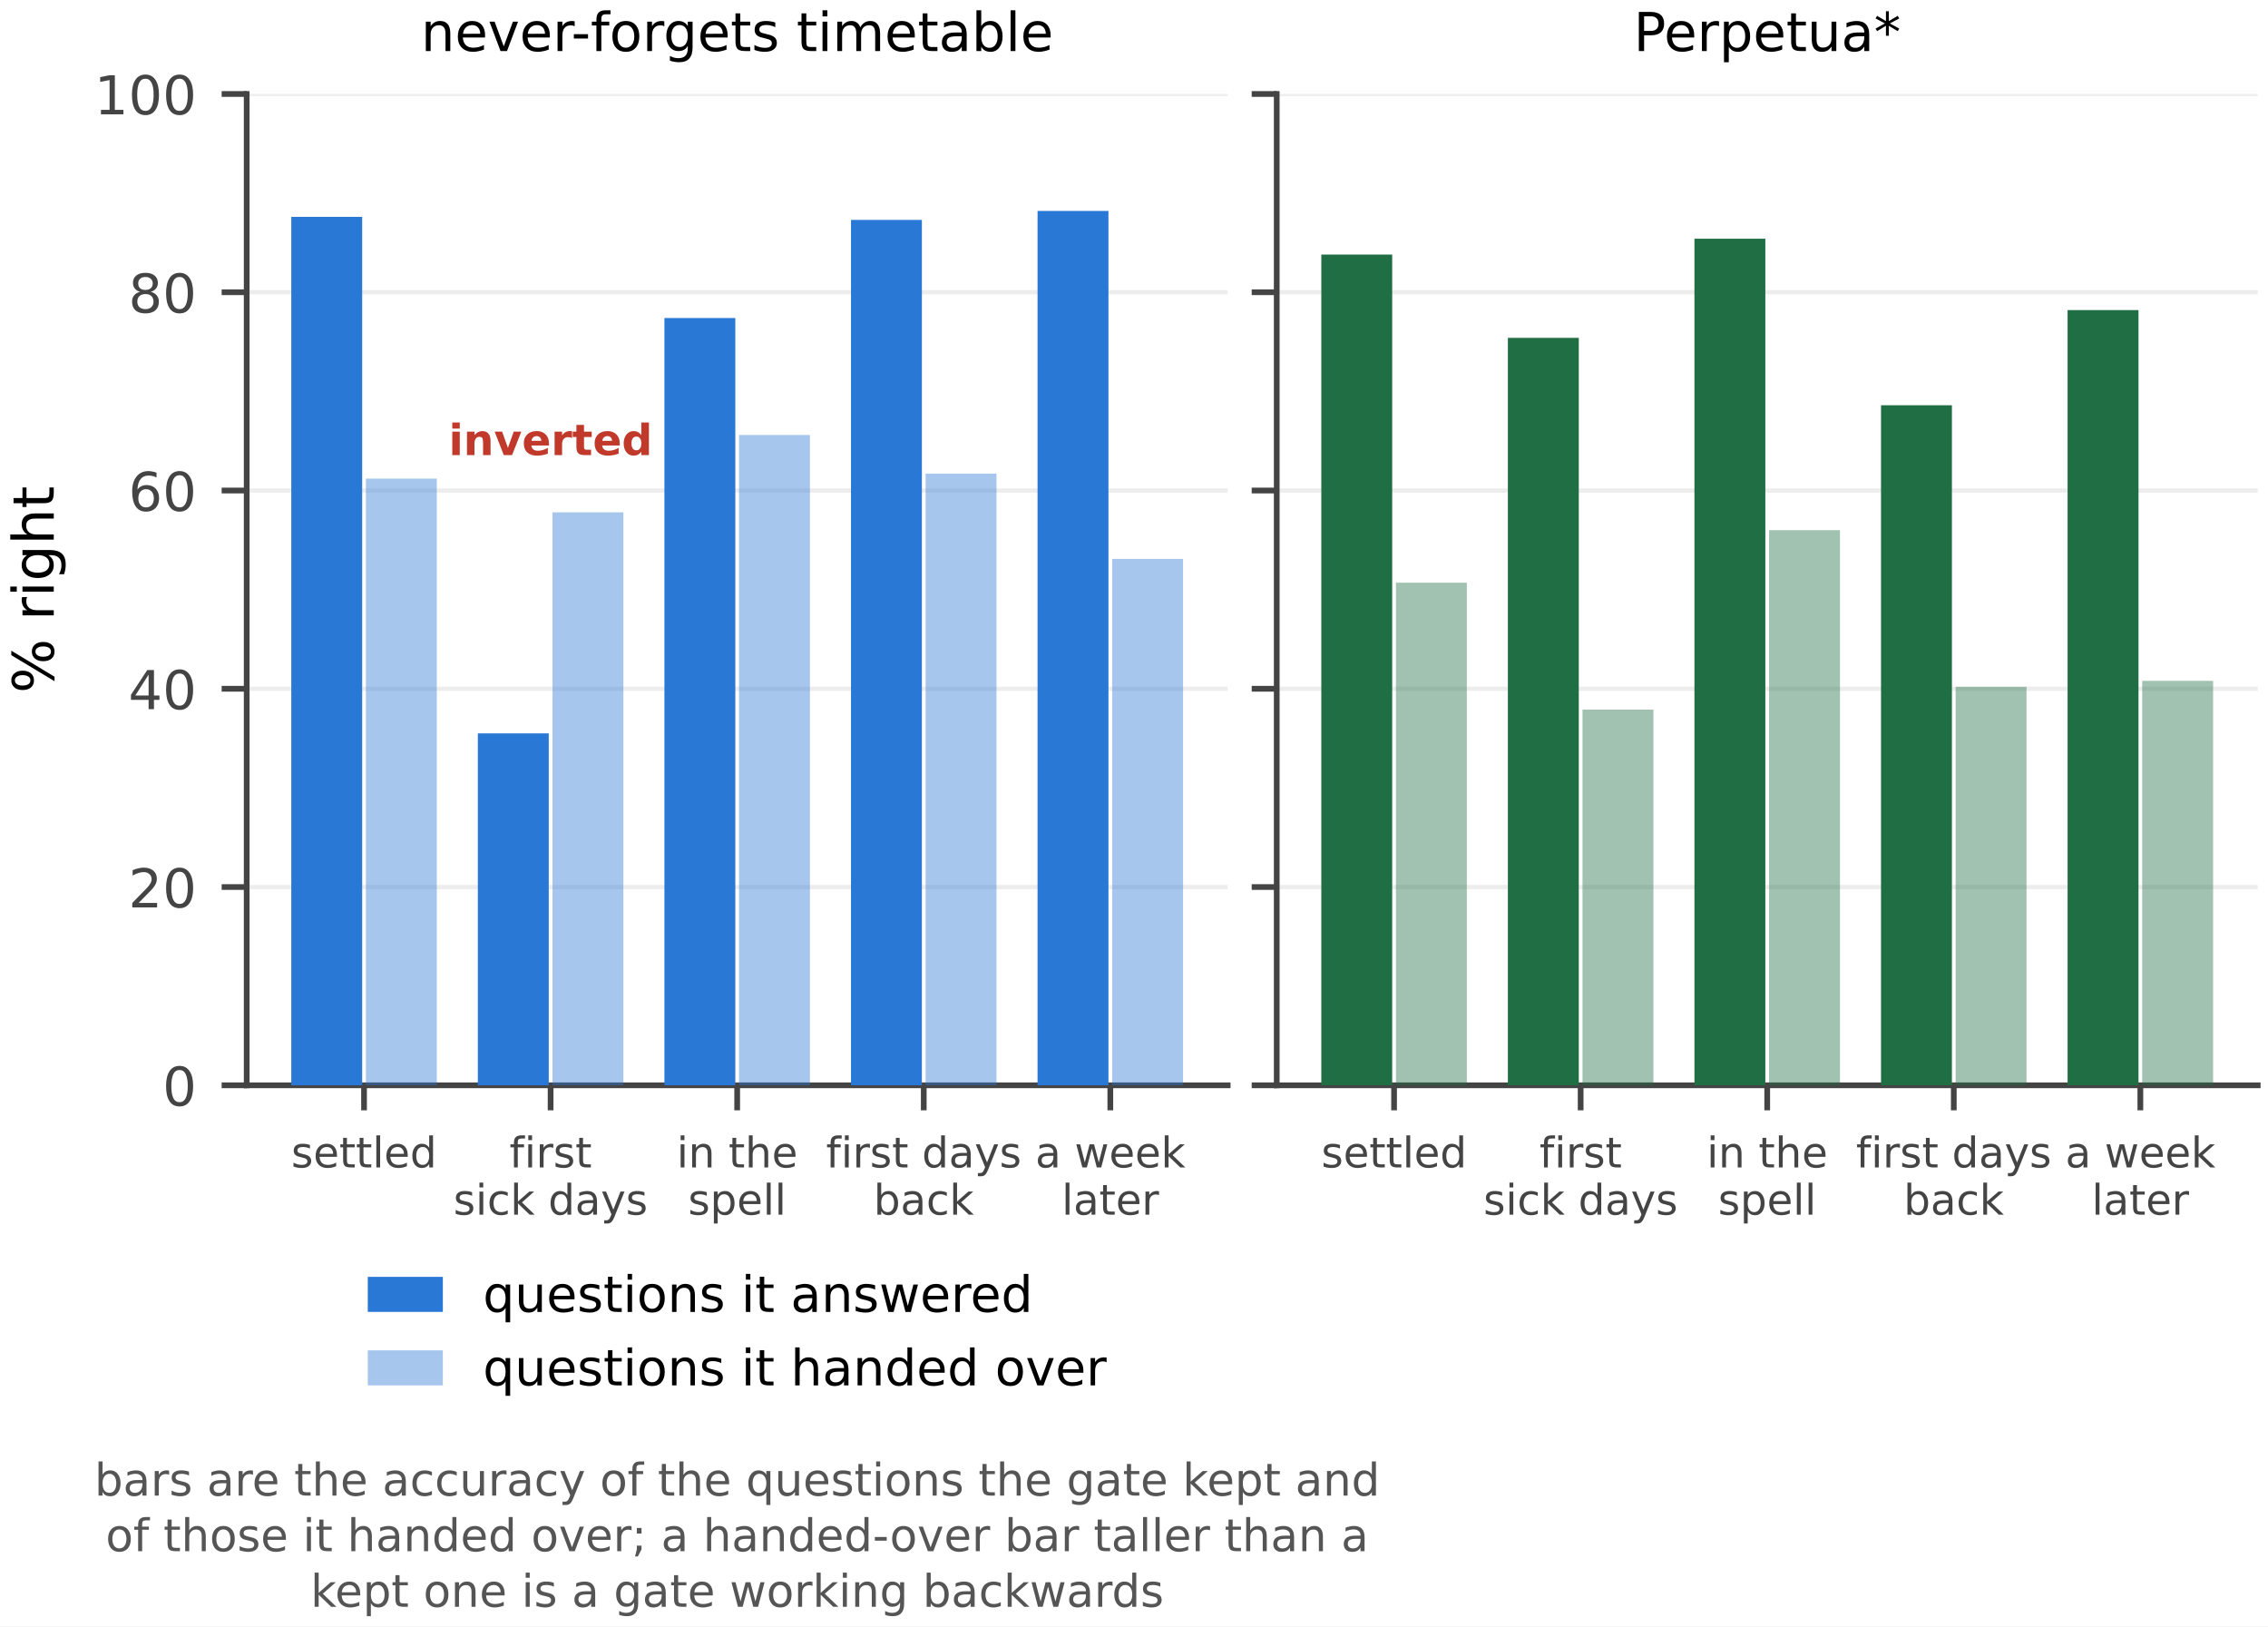
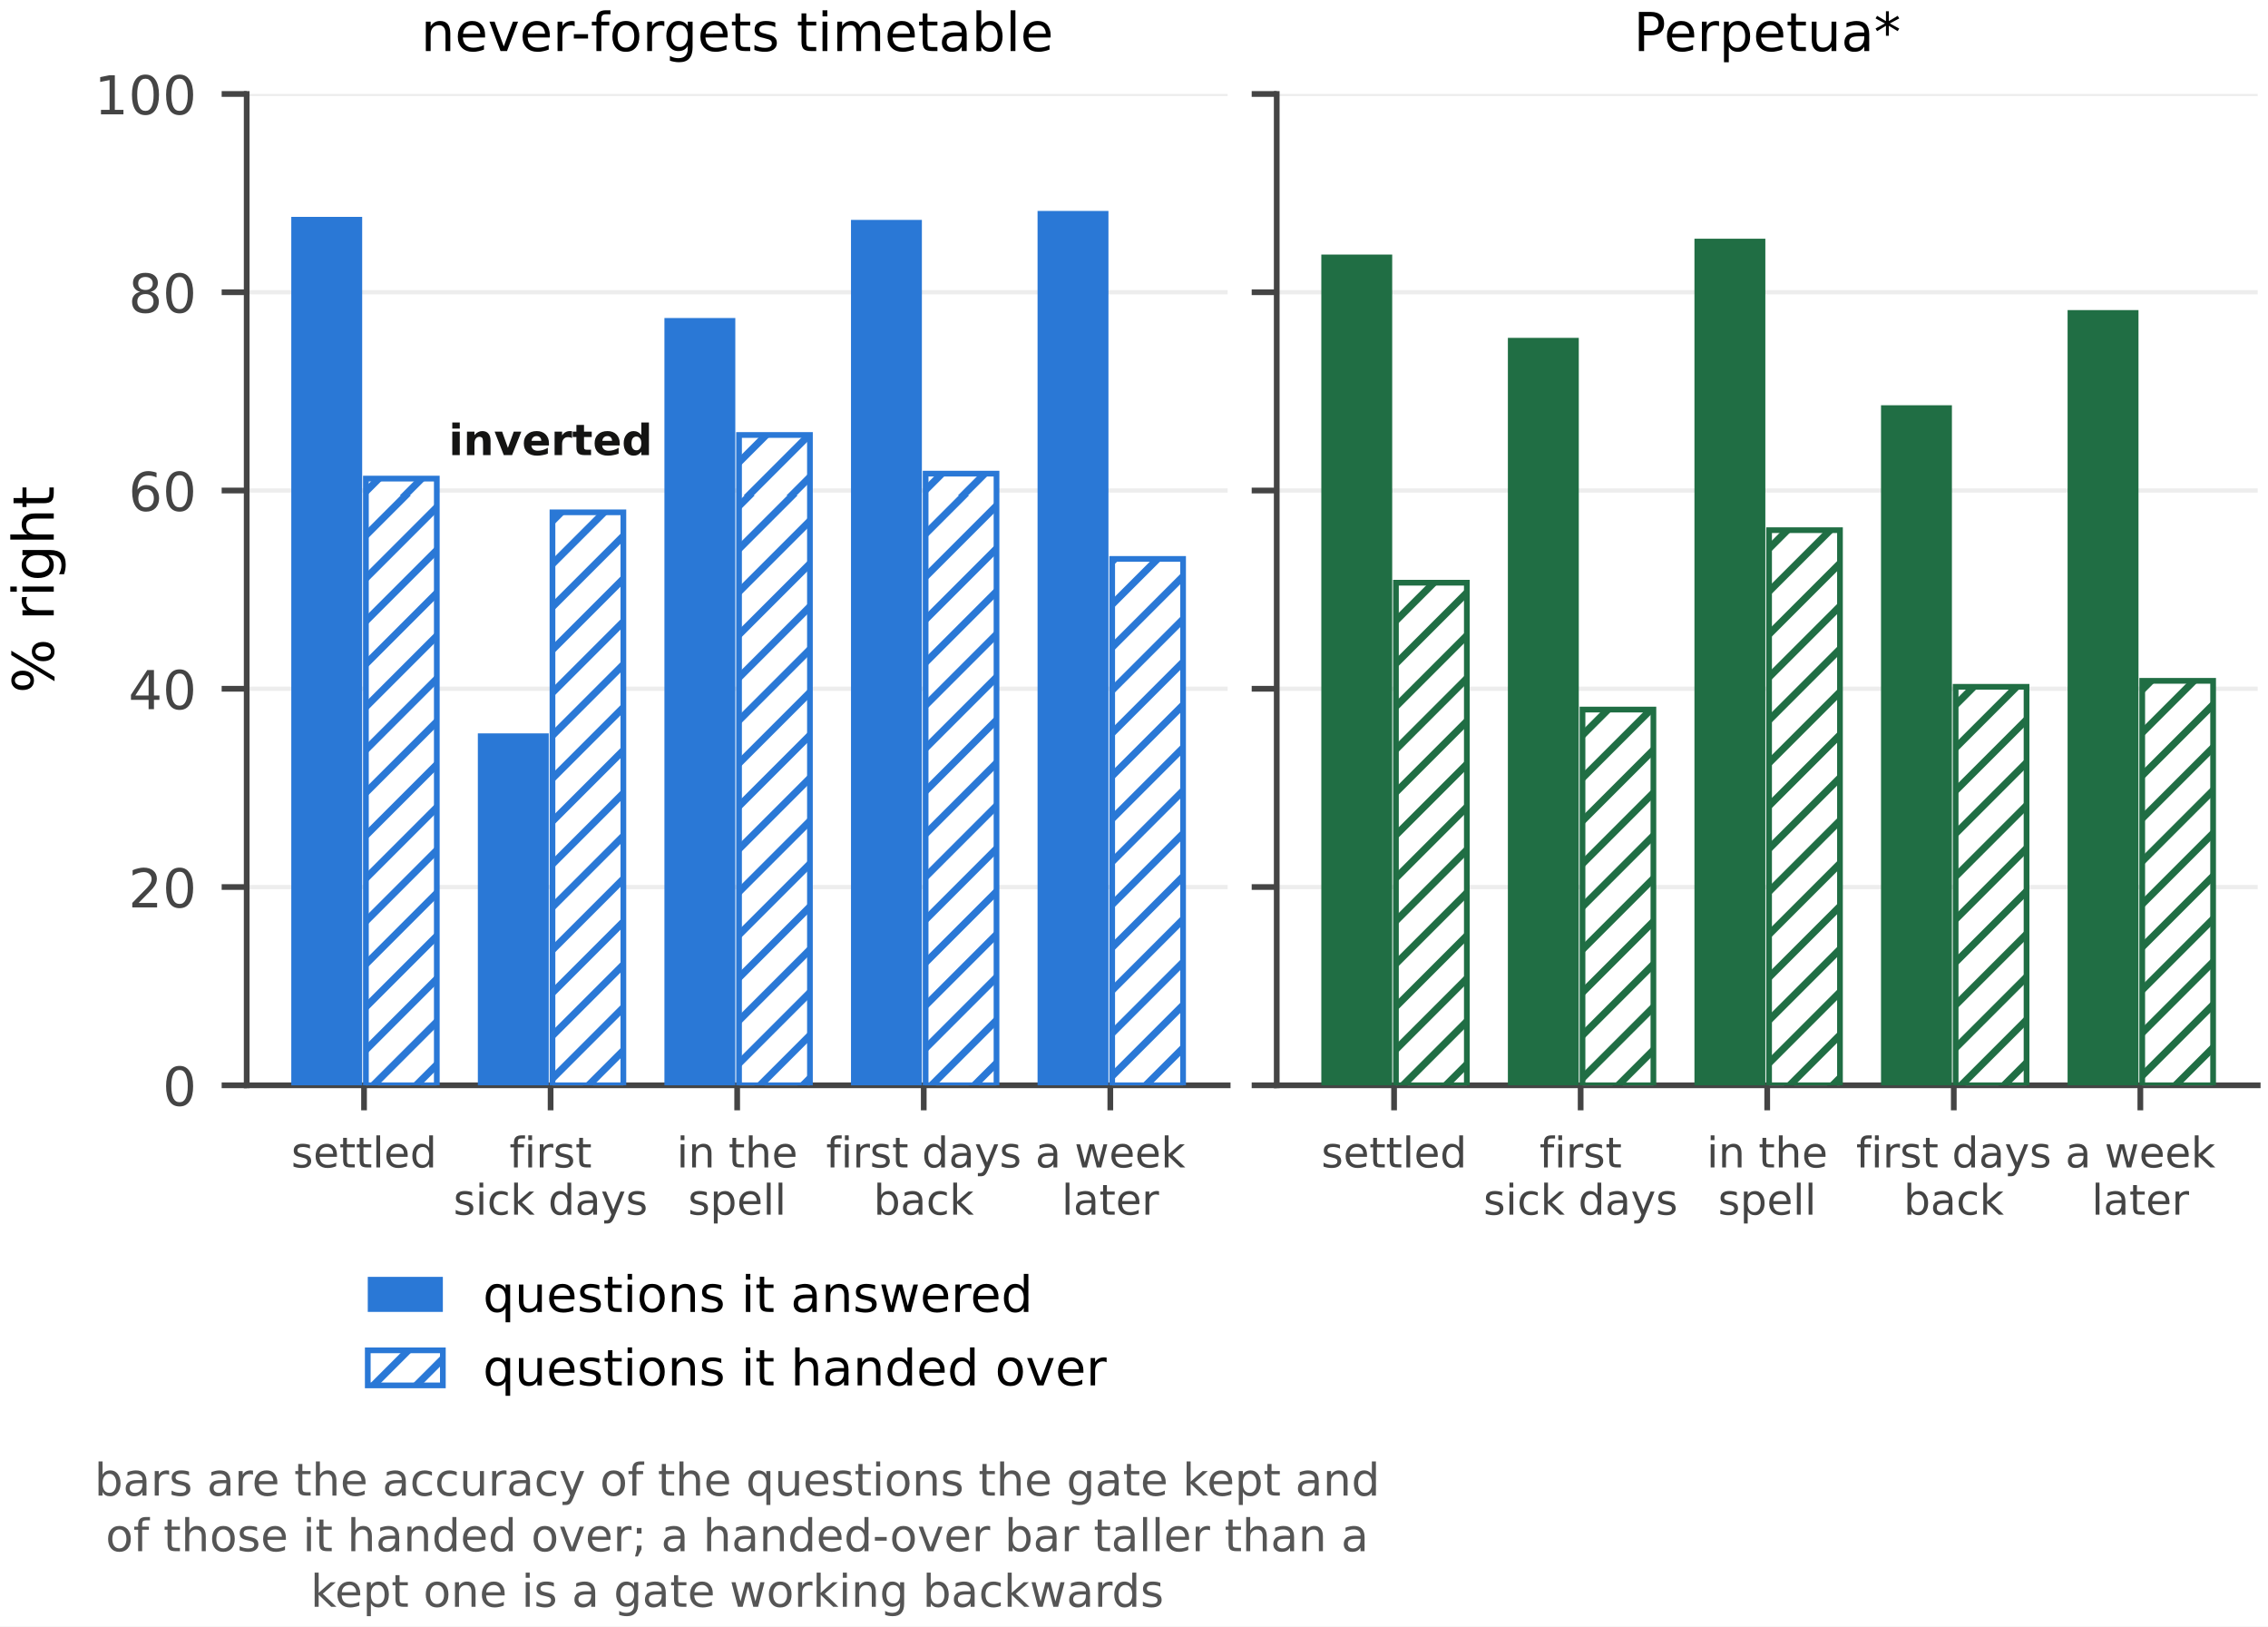
<svg xmlns="http://www.w3.org/2000/svg" xmlns:xlink="http://www.w3.org/1999/xlink" width="317.17pt" height="227.4pt" viewBox="0 0 317.17 227.4" version="1.1">
  <defs>
    <style type="text/css">*{stroke-linejoin: round; stroke-linecap: butt}</style>
  </defs>
  <g id="figure_1">
    <g id="patch_1">
      <path d="M 0 227.4  L 317.17 227.4  L 317.17 -0  L 0 -0  z " style="fill: #ffffff" />
    </g>
    <g id="axes_1">
      <g id="patch_2">
        <path d="M 34.498 151.739  L 171.684 151.739  L 171.684 13.139  L 34.498 13.139  z " style="fill: #ffffff" />
      </g>
      <g id="matplotlib.axis_1">
        <g id="xtick_1">
          <g id="line2d_1">
            <defs>
-               <path id="m7c14909d47" d="M 0 0  L 0 3.5  " style="stroke: #444444; stroke-width: 0.8" />
+               <path id="md58b6dd8da" d="M 0 0  L 0 3.5  " style="stroke: #444444; stroke-width: 0.8" />
            </defs>
            <g>
-               <use xlink:href="#m7c14909d47" x="50.909" y="151.739" style="fill: #444444; stroke: #444444; stroke-width: 0.8" />
+               <use xlink:href="#md58b6dd8da" x="50.909" y="151.739" style="fill: #444444; stroke: #444444; stroke-width: 0.8" />
            </g>
          </g>
          <g id="text_1">
            <text style="font-size: 5.9px; font-family: 'DejaVu Sans', 'Bitstream Vera Sans', 'Computer Modern Sans Serif', 'Lucida Grande', 'Verdana', 'Geneva', 'Lucid', 'Arial', 'Helvetica', 'Avant Garde', sans-serif; text-anchor: middle; fill: #444444" x="50.909" y="163.222" transform="rotate(-0 50.90935 163.2219)">settled</text>
          </g>
        </g>
        <g id="xtick_2">
          <g id="line2d_2">
            <g>
-               <use xlink:href="#m7c14909d47" x="77" y="151.739" style="fill: #444444; stroke: #444444; stroke-width: 0.8" />
+               <use xlink:href="#md58b6dd8da" x="77" y="151.739" style="fill: #444444; stroke: #444444; stroke-width: 0.8" />
            </g>
          </g>
          <g id="text_2">
            <text style="font-size: 5.9px; font-family: 'DejaVu Sans', 'Bitstream Vera Sans', 'Computer Modern Sans Serif', 'Lucida Grande', 'Verdana', 'Geneva', 'Lucid', 'Arial', 'Helvetica', 'Avant Garde', sans-serif; fill: #444444" transform="translate(71.2363 163.2219)">first</text>
            <text style="font-size: 5.9px; font-family: 'DejaVu Sans', 'Bitstream Vera Sans', 'Computer Modern Sans Serif', 'Lucida Grande', 'Verdana', 'Geneva', 'Lucid', 'Arial', 'Helvetica', 'Avant Garde', sans-serif; fill: #444444" transform="translate(63.41281 169.8286)">sick days</text>
          </g>
        </g>
        <g id="xtick_3">
          <g id="line2d_3">
            <g>
-               <use xlink:href="#m7c14909d47" x="103.091" y="151.739" style="fill: #444444; stroke: #444444; stroke-width: 0.8" />
+               <use xlink:href="#md58b6dd8da" x="103.091" y="151.739" style="fill: #444444; stroke: #444444; stroke-width: 0.8" />
            </g>
          </g>
          <g id="text_3">
            <text style="font-size: 5.9px; font-family: 'DejaVu Sans', 'Bitstream Vera Sans', 'Computer Modern Sans Serif', 'Lucida Grande', 'Verdana', 'Geneva', 'Lucid', 'Arial', 'Helvetica', 'Avant Garde', sans-serif; fill: #444444" transform="translate(94.62341 163.2219)">in the</text>
            <text style="font-size: 5.9px; font-family: 'DejaVu Sans', 'Bitstream Vera Sans', 'Computer Modern Sans Serif', 'Lucida Grande', 'Verdana', 'Geneva', 'Lucid', 'Arial', 'Helvetica', 'Avant Garde', sans-serif; fill: #444444" transform="translate(96.22747 169.8286)">spell</text>
          </g>
        </g>
        <g id="xtick_4">
          <g id="line2d_4">
            <g>
-               <use xlink:href="#m7c14909d47" x="129.182" y="151.739" style="fill: #444444; stroke: #444444; stroke-width: 0.8" />
+               <use xlink:href="#md58b6dd8da" x="129.182" y="151.739" style="fill: #444444; stroke: #444444; stroke-width: 0.8" />
            </g>
          </g>
          <g id="text_4">
            <text style="font-size: 5.9px; font-family: 'DejaVu Sans', 'Bitstream Vera Sans', 'Computer Modern Sans Serif', 'Lucida Grande', 'Verdana', 'Geneva', 'Lucid', 'Arial', 'Helvetica', 'Avant Garde', sans-serif; fill: #444444" transform="translate(115.5173 163.2219)">first days</text>
            <text style="font-size: 5.9px; font-family: 'DejaVu Sans', 'Bitstream Vera Sans', 'Computer Modern Sans Serif', 'Lucida Grande', 'Verdana', 'Geneva', 'Lucid', 'Arial', 'Helvetica', 'Avant Garde', sans-serif; fill: #444444" transform="translate(122.1714 169.8286)">back</text>
          </g>
        </g>
        <g id="xtick_5">
          <g id="line2d_5">
            <g>
-               <use xlink:href="#m7c14909d47" x="155.273" y="151.739" style="fill: #444444; stroke: #444444; stroke-width: 0.8" />
+               <use xlink:href="#md58b6dd8da" x="155.273" y="151.739" style="fill: #444444; stroke: #444444; stroke-width: 0.8" />
            </g>
          </g>
          <g id="text_5">
            <text style="font-size: 5.9px; font-family: 'DejaVu Sans', 'Bitstream Vera Sans', 'Computer Modern Sans Serif', 'Lucida Grande', 'Verdana', 'Geneva', 'Lucid', 'Arial', 'Helvetica', 'Avant Garde', sans-serif; fill: #444444" transform="translate(144.7768 163.2219)">a week</text>
            <text style="font-size: 5.9px; font-family: 'DejaVu Sans', 'Bitstream Vera Sans', 'Computer Modern Sans Serif', 'Lucida Grande', 'Verdana', 'Geneva', 'Lucid', 'Arial', 'Helvetica', 'Avant Garde', sans-serif; fill: #444444" transform="translate(148.4615 169.8286)">later</text>
          </g>
        </g>
      </g>
      <g id="matplotlib.axis_2">
        <g id="ytick_1">
          <g id="line2d_6">
-             <path d="M 34.498 151.739  L 171.684 151.739  " clip-path="url(#p34a9e41740)" style="fill: none; stroke: #dddddd; stroke-opacity: 0.5; stroke-width: 0.6; stroke-linecap: square" />
+             <path d="M 34.498 151.739  L 171.684 151.739  " clip-path="url(#p598fd9506f)" style="fill: none; stroke: #dddddd; stroke-opacity: 0.5; stroke-width: 0.6; stroke-linecap: square" />
          </g>
          <g id="line2d_7">
            <defs>
-               <path id="m908d773eaa" d="M 0 0  L -3.5 0  " style="stroke: #444444; stroke-width: 0.8" />
+               <path id="mfdd2b07ed5" d="M 0 0  L -3.5 0  " style="stroke: #444444; stroke-width: 0.8" />
            </defs>
            <g>
-               <use xlink:href="#m908d773eaa" x="34.498" y="151.739" style="fill: #444444; stroke: #444444; stroke-width: 0.8" />
+               <use xlink:href="#mfdd2b07ed5" x="34.498" y="151.739" style="fill: #444444; stroke: #444444; stroke-width: 0.8" />
            </g>
          </g>
          <g id="text_6">
            <text style="font-size: 7.5px; font-family: 'DejaVu Sans', 'Bitstream Vera Sans', 'Computer Modern Sans Serif', 'Lucida Grande', 'Verdana', 'Geneva', 'Lucid', 'Arial', 'Helvetica', 'Avant Garde', sans-serif; text-anchor: end; fill: #444444" x="27.498" y="154.588" transform="rotate(-0 27.49813 154.5882)">0</text>
          </g>
        </g>
        <g id="ytick_2">
          <g id="line2d_8">
-             <path d="M 34.498 124.019  L 171.684 124.019  " clip-path="url(#p34a9e41740)" style="fill: none; stroke: #dddddd; stroke-opacity: 0.5; stroke-width: 0.6; stroke-linecap: square" />
+             <path d="M 34.498 124.019  L 171.684 124.019  " clip-path="url(#p598fd9506f)" style="fill: none; stroke: #dddddd; stroke-opacity: 0.5; stroke-width: 0.6; stroke-linecap: square" />
          </g>
          <g id="line2d_9">
            <g>
-               <use xlink:href="#m908d773eaa" x="34.498" y="124.019" style="fill: #444444; stroke: #444444; stroke-width: 0.8" />
+               <use xlink:href="#mfdd2b07ed5" x="34.498" y="124.019" style="fill: #444444; stroke: #444444; stroke-width: 0.8" />
            </g>
          </g>
          <g id="text_7">
            <text style="font-size: 7.5px; font-family: 'DejaVu Sans', 'Bitstream Vera Sans', 'Computer Modern Sans Serif', 'Lucida Grande', 'Verdana', 'Geneva', 'Lucid', 'Arial', 'Helvetica', 'Avant Garde', sans-serif; text-anchor: end; fill: #444444" x="27.498" y="126.868" transform="rotate(-0 27.49813 126.8682)">20</text>
          </g>
        </g>
        <g id="ytick_3">
          <g id="line2d_10">
-             <path d="M 34.498 96.299  L 171.684 96.299  " clip-path="url(#p34a9e41740)" style="fill: none; stroke: #dddddd; stroke-opacity: 0.5; stroke-width: 0.6; stroke-linecap: square" />
+             <path d="M 34.498 96.299  L 171.684 96.299  " clip-path="url(#p598fd9506f)" style="fill: none; stroke: #dddddd; stroke-opacity: 0.5; stroke-width: 0.6; stroke-linecap: square" />
          </g>
          <g id="line2d_11">
            <g>
-               <use xlink:href="#m908d773eaa" x="34.498" y="96.299" style="fill: #444444; stroke: #444444; stroke-width: 0.8" />
+               <use xlink:href="#mfdd2b07ed5" x="34.498" y="96.299" style="fill: #444444; stroke: #444444; stroke-width: 0.8" />
            </g>
          </g>
          <g id="text_8">
            <text style="font-size: 7.5px; font-family: 'DejaVu Sans', 'Bitstream Vera Sans', 'Computer Modern Sans Serif', 'Lucida Grande', 'Verdana', 'Geneva', 'Lucid', 'Arial', 'Helvetica', 'Avant Garde', sans-serif; text-anchor: end; fill: #444444" x="27.498" y="99.148" transform="rotate(-0 27.49813 99.14824)">40</text>
          </g>
        </g>
        <g id="ytick_4">
          <g id="line2d_12">
-             <path d="M 34.498 68.579  L 171.684 68.579  " clip-path="url(#p34a9e41740)" style="fill: none; stroke: #dddddd; stroke-opacity: 0.5; stroke-width: 0.6; stroke-linecap: square" />
+             <path d="M 34.498 68.579  L 171.684 68.579  " clip-path="url(#p598fd9506f)" style="fill: none; stroke: #dddddd; stroke-opacity: 0.5; stroke-width: 0.6; stroke-linecap: square" />
          </g>
          <g id="line2d_13">
            <g>
-               <use xlink:href="#m908d773eaa" x="34.498" y="68.579" style="fill: #444444; stroke: #444444; stroke-width: 0.8" />
+               <use xlink:href="#mfdd2b07ed5" x="34.498" y="68.579" style="fill: #444444; stroke: #444444; stroke-width: 0.8" />
            </g>
          </g>
          <g id="text_9">
            <text style="font-size: 7.5px; font-family: 'DejaVu Sans', 'Bitstream Vera Sans', 'Computer Modern Sans Serif', 'Lucida Grande', 'Verdana', 'Geneva', 'Lucid', 'Arial', 'Helvetica', 'Avant Garde', sans-serif; text-anchor: end; fill: #444444" x="27.498" y="71.428" transform="rotate(-0 27.49813 71.42824)">60</text>
          </g>
        </g>
        <g id="ytick_5">
          <g id="line2d_14">
-             <path d="M 34.498 40.859  L 171.684 40.859  " clip-path="url(#p34a9e41740)" style="fill: none; stroke: #dddddd; stroke-opacity: 0.5; stroke-width: 0.6; stroke-linecap: square" />
+             <path d="M 34.498 40.859  L 171.684 40.859  " clip-path="url(#p598fd9506f)" style="fill: none; stroke: #dddddd; stroke-opacity: 0.5; stroke-width: 0.6; stroke-linecap: square" />
          </g>
          <g id="line2d_15">
            <g>
-               <use xlink:href="#m908d773eaa" x="34.498" y="40.859" style="fill: #444444; stroke: #444444; stroke-width: 0.8" />
+               <use xlink:href="#mfdd2b07ed5" x="34.498" y="40.859" style="fill: #444444; stroke: #444444; stroke-width: 0.8" />
            </g>
          </g>
          <g id="text_10">
            <text style="font-size: 7.5px; font-family: 'DejaVu Sans', 'Bitstream Vera Sans', 'Computer Modern Sans Serif', 'Lucida Grande', 'Verdana', 'Geneva', 'Lucid', 'Arial', 'Helvetica', 'Avant Garde', sans-serif; text-anchor: end; fill: #444444" x="27.498" y="43.708" transform="rotate(-0 27.49813 43.70824)">80</text>
          </g>
        </g>
        <g id="ytick_6">
          <g id="line2d_16">
-             <path d="M 34.498 13.139  L 171.684 13.139  " clip-path="url(#p34a9e41740)" style="fill: none; stroke: #dddddd; stroke-opacity: 0.5; stroke-width: 0.6; stroke-linecap: square" />
+             <path d="M 34.498 13.139  L 171.684 13.139  " clip-path="url(#p598fd9506f)" style="fill: none; stroke: #dddddd; stroke-opacity: 0.5; stroke-width: 0.6; stroke-linecap: square" />
          </g>
          <g id="line2d_17">
            <g>
-               <use xlink:href="#m908d773eaa" x="34.498" y="13.139" style="fill: #444444; stroke: #444444; stroke-width: 0.8" />
+               <use xlink:href="#mfdd2b07ed5" x="34.498" y="13.139" style="fill: #444444; stroke: #444444; stroke-width: 0.8" />
            </g>
          </g>
          <g id="text_11">
            <text style="font-size: 7.5px; font-family: 'DejaVu Sans', 'Bitstream Vera Sans', 'Computer Modern Sans Serif', 'Lucida Grande', 'Verdana', 'Geneva', 'Lucid', 'Arial', 'Helvetica', 'Avant Garde', sans-serif; text-anchor: end; fill: #444444" x="27.498" y="15.988" transform="rotate(-0 27.49813 15.98824)">100</text>
          </g>
        </g>
        <g id="text_12">
          <text style="font-size: 8px; font-family: 'DejaVu Sans', 'Bitstream Vera Sans', 'Computer Modern Sans Serif', 'Lucida Grande', 'Verdana', 'Geneva', 'Lucid', 'Arial', 'Helvetica', 'Avant Garde', sans-serif; text-anchor: middle" x="7.519" y="82.439" transform="rotate(-90 7.51875 82.43883)">% right</text>
        </g>
      </g>
      <g id="patch_3">
        <path d="M 34.498 151.739  L 34.498 13.139  " style="fill: none; stroke: #444444; stroke-width: 0.8; stroke-linejoin: miter; stroke-linecap: square" />
      </g>
      <g id="patch_4">
        <path d="M 34.498 151.739  L 171.684 151.739  " style="fill: none; stroke: #444444; stroke-width: 0.8; stroke-linejoin: miter; stroke-linecap: square" />
      </g>
      <g id="patch_5">
-         <path d="M 40.734 151.739  L 50.648 151.739  L 50.648 30.325  L 40.734 30.325  z " clip-path="url(#p34a9e41740)" style="fill: #2a78d6" />
+         <path d="M 40.734 151.739  L 50.648 151.739  L 50.648 30.325  L 40.734 30.325  z " clip-path="url(#p598fd9506f)" style="fill: #2a78d6" />
      </g>
      <g id="patch_6">
-         <path d="M 66.825 151.739  L 76.739 151.739  L 76.739 102.536  L 66.825 102.536  z " clip-path="url(#p34a9e41740)" style="fill: #2a78d6" />
+         <path d="M 66.825 151.739  L 76.739 151.739  L 76.739 102.536  L 66.825 102.536  z " clip-path="url(#p598fd9506f)" style="fill: #2a78d6" />
      </g>
      <g id="patch_7">
-         <path d="M 92.916 151.739  L 102.83 151.739  L 102.83 44.462  L 92.916 44.462  z " clip-path="url(#p34a9e41740)" style="fill: #2a78d6" />
+         <path d="M 92.916 151.739  L 102.83 151.739  L 102.83 44.462  L 92.916 44.462  z " clip-path="url(#p598fd9506f)" style="fill: #2a78d6" />
      </g>
      <g id="patch_8">
-         <path d="M 119.007 151.739  L 128.921 151.739  L 128.921 30.741  L 119.007 30.741  z " clip-path="url(#p34a9e41740)" style="fill: #2a78d6" />
+         <path d="M 119.007 151.739  L 128.921 151.739  L 128.921 30.741  L 119.007 30.741  z " clip-path="url(#p598fd9506f)" style="fill: #2a78d6" />
      </g>
      <g id="patch_9">
-         <path d="M 145.098 151.739  L 155.012 151.739  L 155.012 29.494  L 145.098 29.494  z " clip-path="url(#p34a9e41740)" style="fill: #2a78d6" />
+         <path d="M 145.098 151.739  L 155.012 151.739  L 155.012 29.494  L 145.098 29.494  z " clip-path="url(#p598fd9506f)" style="fill: #2a78d6" />
      </g>
      <g id="patch_10">
-         <path d="M 51.17 151.739  L 61.085 151.739  L 61.085 66.916  L 51.17 66.916  z " clip-path="url(#p34a9e41740)" style="fill: #2a78d6; opacity: 0.42" />
+         <path d="M 51.17 151.739  L 61.085 151.739  L 61.085 66.916  L 51.17 66.916  z " clip-path="url(#p598fd9506f)" style="fill: url(#h99e5fbf2e4); stroke: #2a78d6; stroke-width: 0.8; stroke-linejoin: miter" />
      </g>
      <g id="patch_11">
-         <path d="M 77.261 151.739  L 87.176 151.739  L 87.176 71.628  L 77.261 71.628  z " clip-path="url(#p34a9e41740)" style="fill: #2a78d6; opacity: 0.42" />
+         <path d="M 77.261 151.739  L 87.176 151.739  L 87.176 71.628  L 77.261 71.628  z " clip-path="url(#p598fd9506f)" style="fill: url(#h99e5fbf2e4); stroke: #2a78d6; stroke-width: 0.8; stroke-linejoin: miter" />
      </g>
      <g id="patch_12">
-         <path d="M 103.352 151.739  L 113.267 151.739  L 113.267 60.817  L 103.352 60.817  z " clip-path="url(#p34a9e41740)" style="fill: #2a78d6; opacity: 0.42" />
+         <path d="M 103.352 151.739  L 113.267 151.739  L 113.267 60.817  L 103.352 60.817  z " clip-path="url(#p598fd9506f)" style="fill: url(#h99e5fbf2e4); stroke: #2a78d6; stroke-width: 0.8; stroke-linejoin: miter" />
      </g>
      <g id="patch_13">
-         <path d="M 129.443 151.739  L 139.358 151.739  L 139.358 66.223  L 129.443 66.223  z " clip-path="url(#p34a9e41740)" style="fill: #2a78d6; opacity: 0.42" />
+         <path d="M 129.443 151.739  L 139.358 151.739  L 139.358 66.223  L 129.443 66.223  z " clip-path="url(#p598fd9506f)" style="fill: url(#h99e5fbf2e4); stroke: #2a78d6; stroke-width: 0.8; stroke-linejoin: miter" />
      </g>
      <g id="patch_14">
-         <path d="M 155.534 151.739  L 165.449 151.739  L 165.449 78.142  L 155.534 78.142  z " clip-path="url(#p34a9e41740)" style="fill: #2a78d6; opacity: 0.42" />
+         <path d="M 155.534 151.739  L 165.449 151.739  L 165.449 78.142  L 155.534 78.142  z " clip-path="url(#p598fd9506f)" style="fill: url(#h99e5fbf2e4); stroke: #2a78d6; stroke-width: 0.8; stroke-linejoin: miter" />
      </g>
      <g id="text_13">
-         <text style="font-weight: 700; font-size: 6px; font-family: 'DejaVu Sans', 'Bitstream Vera Sans', 'Computer Modern Sans Serif', 'Lucida Grande', 'Verdana', 'Geneva', 'Lucid', 'Arial', 'Helvetica', 'Avant Garde', sans-serif; text-anchor: middle; fill: #c0392b" x="77" y="63.628" transform="rotate(-0 77.00032 63.62803)">inverted</text>
+         <text style="font-weight: 700; font-size: 6px; font-family: 'DejaVu Sans', 'Bitstream Vera Sans', 'Computer Modern Sans Serif', 'Lucida Grande', 'Verdana', 'Geneva', 'Lucid', 'Arial', 'Helvetica', 'Avant Garde', sans-serif; text-anchor: middle; fill: #141413" x="77" y="63.628" transform="rotate(-0 77.00032 63.62803)">inverted</text>
      </g>
      <g id="text_14">
        <text style="font-size: 6.3px; font-family: 'DejaVu Sans', 'Bitstream Vera Sans', 'Computer Modern Sans Serif', 'Lucida Grande', 'Verdana', 'Geneva', 'Lucid', 'Arial', 'Helvetica', 'Avant Garde', sans-serif; fill: #555555" transform="translate(13.20211 209.1048)">bars are the accuracy of the questions the gate kept and</text>
        <text style="font-size: 6.3px; font-family: 'DejaVu Sans', 'Bitstream Vera Sans', 'Computer Modern Sans Serif', 'Lucida Grande', 'Verdana', 'Geneva', 'Lucid', 'Arial', 'Helvetica', 'Avant Garde', sans-serif; fill: #555555" transform="translate(14.77563 216.8775)">of those it handed over; a handed-over bar taller than a</text>
        <text style="font-size: 6.3px; font-family: 'DejaVu Sans', 'Bitstream Vera Sans', 'Computer Modern Sans Serif', 'Lucida Grande', 'Verdana', 'Geneva', 'Lucid', 'Arial', 'Helvetica', 'Avant Garde', sans-serif; fill: #555555" transform="translate(43.42341 224.6502)">kept one is a gate working backwards</text>
      </g>
      <g id="text_15">
        <text style="font-size: 7.5px; font-family: 'DejaVu Sans', 'Bitstream Vera Sans', 'Computer Modern Sans Serif', 'Lucida Grande', 'Verdana', 'Geneva', 'Lucid', 'Arial', 'Helvetica', 'Avant Garde', sans-serif; text-anchor: middle" x="103.091" y="7.139" transform="rotate(-0 103.0913 7.138828)">never-forgets timetable</text>
      </g>
      <g id="legend_1">
        <g id="patch_15">
          <path d="M 51.431 183.42  L 61.931 183.42  L 61.931 178.52  L 51.431 178.52  z " style="fill: #2a78d6" />
        </g>
        <g id="text_16">
          <text style="font-size: 7px; font-family: 'DejaVu Sans', 'Bitstream Vera Sans', 'Computer Modern Sans Serif', 'Lucida Grande', 'Verdana', 'Geneva', 'Lucid', 'Arial', 'Helvetica', 'Avant Garde', sans-serif; text-anchor: start" x="67.531" y="183.42" transform="rotate(-0 67.5313 183.4197)">questions it answered</text>
        </g>
        <g id="patch_16">
-           <path d="M 51.431 193.694  L 61.931 193.694  L 61.931 188.794  L 51.431 188.794  z " style="fill: #2a78d6; opacity: 0.42" />
+           <path d="M 51.431 193.694  L 61.931 193.694  L 61.931 188.794  L 51.431 188.794  z " style="fill: url(#h99e5fbf2e4); stroke: #2a78d6; stroke-width: 0.8; stroke-linejoin: miter" />
        </g>
        <g id="text_17">
          <text style="font-size: 7px; font-family: 'DejaVu Sans', 'Bitstream Vera Sans', 'Computer Modern Sans Serif', 'Lucida Grande', 'Verdana', 'Geneva', 'Lucid', 'Arial', 'Helvetica', 'Avant Garde', sans-serif; text-anchor: start" x="67.531" y="193.694" transform="rotate(-0 67.5313 193.6944)">questions it handed over</text>
        </g>
      </g>
    </g>
    <g id="axes_2">
      <g id="patch_17">
        <path d="M 178.544 151.739  L 315.73 151.739  L 315.73 13.139  L 178.544 13.139  z " style="fill: #ffffff" />
      </g>
      <g id="matplotlib.axis_3">
        <g id="xtick_6">
          <g id="line2d_18">
            <g>
-               <use xlink:href="#m7c14909d47" x="194.955" y="151.739" style="fill: #444444; stroke: #444444; stroke-width: 0.8" />
+               <use xlink:href="#md58b6dd8da" x="194.955" y="151.739" style="fill: #444444; stroke: #444444; stroke-width: 0.8" />
            </g>
          </g>
          <g id="text_18">
            <text style="font-size: 5.9px; font-family: 'DejaVu Sans', 'Bitstream Vera Sans', 'Computer Modern Sans Serif', 'Lucida Grande', 'Verdana', 'Geneva', 'Lucid', 'Arial', 'Helvetica', 'Avant Garde', sans-serif; text-anchor: middle; fill: #444444" x="194.955" y="163.222" transform="rotate(-0 194.955 163.2219)">settled</text>
          </g>
        </g>
        <g id="xtick_7">
          <g id="line2d_19">
            <g>
-               <use xlink:href="#m7c14909d47" x="221.046" y="151.739" style="fill: #444444; stroke: #444444; stroke-width: 0.8" />
+               <use xlink:href="#md58b6dd8da" x="221.046" y="151.739" style="fill: #444444; stroke: #444444; stroke-width: 0.8" />
            </g>
          </g>
          <g id="text_19">
            <text style="font-size: 5.9px; font-family: 'DejaVu Sans', 'Bitstream Vera Sans', 'Computer Modern Sans Serif', 'Lucida Grande', 'Verdana', 'Geneva', 'Lucid', 'Arial', 'Helvetica', 'Avant Garde', sans-serif; fill: #444444" transform="translate(215.282 163.2219)">first</text>
            <text style="font-size: 5.9px; font-family: 'DejaVu Sans', 'Bitstream Vera Sans', 'Computer Modern Sans Serif', 'Lucida Grande', 'Verdana', 'Geneva', 'Lucid', 'Arial', 'Helvetica', 'Avant Garde', sans-serif; fill: #444444" transform="translate(207.4585 169.8286)">sick days</text>
          </g>
        </g>
        <g id="xtick_8">
          <g id="line2d_20">
            <g>
-               <use xlink:href="#m7c14909d47" x="247.137" y="151.739" style="fill: #444444; stroke: #444444; stroke-width: 0.8" />
+               <use xlink:href="#md58b6dd8da" x="247.137" y="151.739" style="fill: #444444; stroke: #444444; stroke-width: 0.8" />
            </g>
          </g>
          <g id="text_20">
            <text style="font-size: 5.9px; font-family: 'DejaVu Sans', 'Bitstream Vera Sans', 'Computer Modern Sans Serif', 'Lucida Grande', 'Verdana', 'Geneva', 'Lucid', 'Arial', 'Helvetica', 'Avant Garde', sans-serif; fill: #444444" transform="translate(238.6691 163.2219)">in the</text>
            <text style="font-size: 5.9px; font-family: 'DejaVu Sans', 'Bitstream Vera Sans', 'Computer Modern Sans Serif', 'Lucida Grande', 'Verdana', 'Geneva', 'Lucid', 'Arial', 'Helvetica', 'Avant Garde', sans-serif; fill: #444444" transform="translate(240.2731 169.8286)">spell</text>
          </g>
        </g>
        <g id="xtick_9">
          <g id="line2d_21">
            <g>
-               <use xlink:href="#m7c14909d47" x="273.228" y="151.739" style="fill: #444444; stroke: #444444; stroke-width: 0.8" />
+               <use xlink:href="#md58b6dd8da" x="273.228" y="151.739" style="fill: #444444; stroke: #444444; stroke-width: 0.8" />
            </g>
          </g>
          <g id="text_21">
            <text style="font-size: 5.9px; font-family: 'DejaVu Sans', 'Bitstream Vera Sans', 'Computer Modern Sans Serif', 'Lucida Grande', 'Verdana', 'Geneva', 'Lucid', 'Arial', 'Helvetica', 'Avant Garde', sans-serif; fill: #444444" transform="translate(259.563 163.2219)">first days</text>
            <text style="font-size: 5.9px; font-family: 'DejaVu Sans', 'Bitstream Vera Sans', 'Computer Modern Sans Serif', 'Lucida Grande', 'Verdana', 'Geneva', 'Lucid', 'Arial', 'Helvetica', 'Avant Garde', sans-serif; fill: #444444" transform="translate(266.2171 169.8286)">back</text>
          </g>
        </g>
        <g id="xtick_10">
          <g id="line2d_22">
            <g>
-               <use xlink:href="#m7c14909d47" x="299.319" y="151.739" style="fill: #444444; stroke: #444444; stroke-width: 0.8" />
+               <use xlink:href="#md58b6dd8da" x="299.319" y="151.739" style="fill: #444444; stroke: #444444; stroke-width: 0.8" />
            </g>
          </g>
          <g id="text_22">
            <text style="font-size: 5.9px; font-family: 'DejaVu Sans', 'Bitstream Vera Sans', 'Computer Modern Sans Serif', 'Lucida Grande', 'Verdana', 'Geneva', 'Lucid', 'Arial', 'Helvetica', 'Avant Garde', sans-serif; fill: #444444" transform="translate(288.8224 163.2219)">a week</text>
            <text style="font-size: 5.9px; font-family: 'DejaVu Sans', 'Bitstream Vera Sans', 'Computer Modern Sans Serif', 'Lucida Grande', 'Verdana', 'Geneva', 'Lucid', 'Arial', 'Helvetica', 'Avant Garde', sans-serif; fill: #444444" transform="translate(292.5072 169.8286)">later</text>
          </g>
        </g>
      </g>
      <g id="matplotlib.axis_4">
        <g id="ytick_7">
          <g id="line2d_23">
-             <path d="M 178.544 151.739  L 315.73 151.739  " clip-path="url(#pa59017dbaf)" style="fill: none; stroke: #dddddd; stroke-opacity: 0.5; stroke-width: 0.6; stroke-linecap: square" />
+             <path d="M 178.544 151.739  L 315.73 151.739  " clip-path="url(#p9ddd3c99f1)" style="fill: none; stroke: #dddddd; stroke-opacity: 0.5; stroke-width: 0.6; stroke-linecap: square" />
          </g>
          <g id="line2d_24">
            <g>
-               <use xlink:href="#m908d773eaa" x="178.544" y="151.739" style="fill: #444444; stroke: #444444; stroke-width: 0.8" />
+               <use xlink:href="#mfdd2b07ed5" x="178.544" y="151.739" style="fill: #444444; stroke: #444444; stroke-width: 0.8" />
            </g>
          </g>
        </g>
        <g id="ytick_8">
          <g id="line2d_25">
-             <path d="M 178.544 124.019  L 315.73 124.019  " clip-path="url(#pa59017dbaf)" style="fill: none; stroke: #dddddd; stroke-opacity: 0.5; stroke-width: 0.6; stroke-linecap: square" />
+             <path d="M 178.544 124.019  L 315.73 124.019  " clip-path="url(#p9ddd3c99f1)" style="fill: none; stroke: #dddddd; stroke-opacity: 0.5; stroke-width: 0.6; stroke-linecap: square" />
          </g>
          <g id="line2d_26">
            <g>
-               <use xlink:href="#m908d773eaa" x="178.544" y="124.019" style="fill: #444444; stroke: #444444; stroke-width: 0.8" />
+               <use xlink:href="#mfdd2b07ed5" x="178.544" y="124.019" style="fill: #444444; stroke: #444444; stroke-width: 0.8" />
            </g>
          </g>
        </g>
        <g id="ytick_9">
          <g id="line2d_27">
-             <path d="M 178.544 96.299  L 315.73 96.299  " clip-path="url(#pa59017dbaf)" style="fill: none; stroke: #dddddd; stroke-opacity: 0.5; stroke-width: 0.6; stroke-linecap: square" />
+             <path d="M 178.544 96.299  L 315.73 96.299  " clip-path="url(#p9ddd3c99f1)" style="fill: none; stroke: #dddddd; stroke-opacity: 0.5; stroke-width: 0.6; stroke-linecap: square" />
          </g>
          <g id="line2d_28">
            <g>
-               <use xlink:href="#m908d773eaa" x="178.544" y="96.299" style="fill: #444444; stroke: #444444; stroke-width: 0.8" />
+               <use xlink:href="#mfdd2b07ed5" x="178.544" y="96.299" style="fill: #444444; stroke: #444444; stroke-width: 0.8" />
            </g>
          </g>
        </g>
        <g id="ytick_10">
          <g id="line2d_29">
-             <path d="M 178.544 68.579  L 315.73 68.579  " clip-path="url(#pa59017dbaf)" style="fill: none; stroke: #dddddd; stroke-opacity: 0.5; stroke-width: 0.6; stroke-linecap: square" />
+             <path d="M 178.544 68.579  L 315.73 68.579  " clip-path="url(#p9ddd3c99f1)" style="fill: none; stroke: #dddddd; stroke-opacity: 0.5; stroke-width: 0.6; stroke-linecap: square" />
          </g>
          <g id="line2d_30">
            <g>
-               <use xlink:href="#m908d773eaa" x="178.544" y="68.579" style="fill: #444444; stroke: #444444; stroke-width: 0.8" />
+               <use xlink:href="#mfdd2b07ed5" x="178.544" y="68.579" style="fill: #444444; stroke: #444444; stroke-width: 0.8" />
            </g>
          </g>
        </g>
        <g id="ytick_11">
          <g id="line2d_31">
-             <path d="M 178.544 40.859  L 315.73 40.859  " clip-path="url(#pa59017dbaf)" style="fill: none; stroke: #dddddd; stroke-opacity: 0.5; stroke-width: 0.6; stroke-linecap: square" />
+             <path d="M 178.544 40.859  L 315.73 40.859  " clip-path="url(#p9ddd3c99f1)" style="fill: none; stroke: #dddddd; stroke-opacity: 0.5; stroke-width: 0.6; stroke-linecap: square" />
          </g>
          <g id="line2d_32">
            <g>
-               <use xlink:href="#m908d773eaa" x="178.544" y="40.859" style="fill: #444444; stroke: #444444; stroke-width: 0.8" />
+               <use xlink:href="#mfdd2b07ed5" x="178.544" y="40.859" style="fill: #444444; stroke: #444444; stroke-width: 0.8" />
            </g>
          </g>
        </g>
        <g id="ytick_12">
          <g id="line2d_33">
-             <path d="M 178.544 13.139  L 315.73 13.139  " clip-path="url(#pa59017dbaf)" style="fill: none; stroke: #dddddd; stroke-opacity: 0.5; stroke-width: 0.6; stroke-linecap: square" />
+             <path d="M 178.544 13.139  L 315.73 13.139  " clip-path="url(#p9ddd3c99f1)" style="fill: none; stroke: #dddddd; stroke-opacity: 0.5; stroke-width: 0.6; stroke-linecap: square" />
          </g>
          <g id="line2d_34">
            <g>
-               <use xlink:href="#m908d773eaa" x="178.544" y="13.139" style="fill: #444444; stroke: #444444; stroke-width: 0.8" />
+               <use xlink:href="#mfdd2b07ed5" x="178.544" y="13.139" style="fill: #444444; stroke: #444444; stroke-width: 0.8" />
            </g>
          </g>
        </g>
      </g>
      <g id="patch_18">
        <path d="M 178.544 151.739  L 178.544 13.139  " style="fill: none; stroke: #444444; stroke-width: 0.8; stroke-linejoin: miter; stroke-linecap: square" />
      </g>
      <g id="patch_19">
        <path d="M 178.544 151.739  L 315.73 151.739  " style="fill: none; stroke: #444444; stroke-width: 0.8; stroke-linejoin: miter; stroke-linecap: square" />
      </g>
      <g id="patch_20">
-         <path d="M 184.78 151.739  L 194.694 151.739  L 194.694 35.592  L 184.78 35.592  z " clip-path="url(#pa59017dbaf)" style="fill: #206e44" />
+         <path d="M 184.78 151.739  L 194.694 151.739  L 194.694 35.592  L 184.78 35.592  z " clip-path="url(#p9ddd3c99f1)" style="fill: #206e44" />
      </g>
      <g id="patch_21">
-         <path d="M 210.87 151.739  L 220.785 151.739  L 220.785 47.234  L 210.87 47.234  z " clip-path="url(#pa59017dbaf)" style="fill: #206e44" />
+         <path d="M 210.87 151.739  L 220.785 151.739  L 220.785 47.234  L 210.87 47.234  z " clip-path="url(#p9ddd3c99f1)" style="fill: #206e44" />
      </g>
      <g id="patch_22">
-         <path d="M 236.961 151.739  L 246.876 151.739  L 246.876 33.374  L 236.961 33.374  z " clip-path="url(#pa59017dbaf)" style="fill: #206e44" />
+         <path d="M 236.961 151.739  L 246.876 151.739  L 246.876 33.374  L 236.961 33.374  z " clip-path="url(#p9ddd3c99f1)" style="fill: #206e44" />
      </g>
      <g id="patch_23">
-         <path d="M 263.052 151.739  L 272.967 151.739  L 272.967 56.659  L 263.052 56.659  z " clip-path="url(#pa59017dbaf)" style="fill: #206e44" />
+         <path d="M 263.052 151.739  L 272.967 151.739  L 272.967 56.659  L 263.052 56.659  z " clip-path="url(#p9ddd3c99f1)" style="fill: #206e44" />
      </g>
      <g id="patch_24">
-         <path d="M 289.143 151.739  L 299.058 151.739  L 299.058 43.354  L 289.143 43.354  z " clip-path="url(#pa59017dbaf)" style="fill: #206e44" />
+         <path d="M 289.143 151.739  L 299.058 151.739  L 299.058 43.354  L 289.143 43.354  z " clip-path="url(#p9ddd3c99f1)" style="fill: #206e44" />
      </g>
      <g id="patch_25">
-         <path d="M 195.216 151.739  L 205.13 151.739  L 205.13 81.469  L 195.216 81.469  z " clip-path="url(#pa59017dbaf)" style="fill: #206e44; opacity: 0.42" />
+         <path d="M 195.216 151.739  L 205.13 151.739  L 205.13 81.469  L 195.216 81.469  z " clip-path="url(#p9ddd3c99f1)" style="fill: url(#he440b5a15b); stroke: #206e44; stroke-width: 0.8; stroke-linejoin: miter" />
      </g>
      <g id="patch_26">
-         <path d="M 221.307 151.739  L 231.221 151.739  L 231.221 99.209  L 221.307 99.209  z " clip-path="url(#pa59017dbaf)" style="fill: #206e44; opacity: 0.42" />
+         <path d="M 221.307 151.739  L 231.221 151.739  L 231.221 99.209  L 221.307 99.209  z " clip-path="url(#p9ddd3c99f1)" style="fill: url(#he440b5a15b); stroke: #206e44; stroke-width: 0.8; stroke-linejoin: miter" />
      </g>
      <g id="patch_27">
-         <path d="M 247.398 151.739  L 257.312 151.739  L 257.312 74.123  L 247.398 74.123  z " clip-path="url(#pa59017dbaf)" style="fill: #206e44; opacity: 0.42" />
+         <path d="M 247.398 151.739  L 257.312 151.739  L 257.312 74.123  L 247.398 74.123  z " clip-path="url(#p9ddd3c99f1)" style="fill: url(#he440b5a15b); stroke: #206e44; stroke-width: 0.8; stroke-linejoin: miter" />
      </g>
      <g id="patch_28">
-         <path d="M 273.489 151.739  L 283.403 151.739  L 283.403 96.022  L 273.489 96.022  z " clip-path="url(#pa59017dbaf)" style="fill: #206e44; opacity: 0.42" />
+         <path d="M 273.489 151.739  L 283.403 151.739  L 283.403 96.022  L 273.489 96.022  z " clip-path="url(#p9ddd3c99f1)" style="fill: url(#he440b5a15b); stroke: #206e44; stroke-width: 0.8; stroke-linejoin: miter" />
      </g>
      <g id="patch_29">
-         <path d="M 299.58 151.739  L 309.494 151.739  L 309.494 95.19  L 299.58 95.19  z " clip-path="url(#pa59017dbaf)" style="fill: #206e44; opacity: 0.42" />
+         <path d="M 299.58 151.739  L 309.494 151.739  L 309.494 95.19  L 299.58 95.19  z " clip-path="url(#p9ddd3c99f1)" style="fill: url(#he440b5a15b); stroke: #206e44; stroke-width: 0.8; stroke-linejoin: miter" />
      </g>
      <g id="text_23">
        <text style="font-size: 7.5px; font-family: 'DejaVu Sans', 'Bitstream Vera Sans', 'Computer Modern Sans Serif', 'Lucida Grande', 'Verdana', 'Geneva', 'Lucid', 'Arial', 'Helvetica', 'Avant Garde', sans-serif; text-anchor: middle" x="247.137" y="7.139" transform="rotate(-0 247.137 7.138828)">Perpetua*</text>
      </g>
    </g>
  </g>
  <defs>
-     <clipPath id="p34a9e41740">
+     <clipPath id="p598fd9506f">
      <rect x="34.498" y="13.139" width="137.186" height="138.6" />
    </clipPath>
-     <clipPath id="pa59017dbaf">
+     <clipPath id="p9ddd3c99f1">
      <rect x="178.544" y="13.139" width="137.186" height="138.6" />
    </clipPath>
  </defs>
+   <defs>
+     <pattern id="h99e5fbf2e4" patternUnits="userSpaceOnUse" x="0" y="0" width="72" height="72">
+       <rect x="0" y="0" width="73" height="73" fill="#ffffff" />
+       <path d="M -36 36  L 36 -36  M -33 39  L 39 -33  M -30 42  L 42 -30  M -27 45  L 45 -27  M -24 48  L 48 -24  M -21 51  L 51 -21  M -18 54  L 54 -18  M -15 57  L 57 -15  M -12 60  L 60 -12  M -9 63  L 63 -9  M -6 66  L 66 -6  M -3 69  L 69 -3  M 0 72  L 72 0  M 3 75  L 75 3  M 6 78  L 78 6  M 9 81  L 81 9  M 12 84  L 84 12  M 15 87  L 87 15  M 18 90  L 90 18  M 21 93  L 93 21  M 24 96  L 96 24  M 27 99  L 99 27  M 30 102  L 102 30  M 33 105  L 105 33  M 36 108  L 108 36  " style="fill: #2a78d6; stroke: #2a78d6; stroke-width: 1.0; stroke-linecap: butt; stroke-linejoin: miter" />
+     </pattern>
+     <pattern id="he440b5a15b" patternUnits="userSpaceOnUse" x="0" y="0" width="72" height="72">
+       <rect x="0" y="0" width="73" height="73" fill="#ffffff" />
+       <path d="M -36 36  L 36 -36  M -33 39  L 39 -33  M -30 42  L 42 -30  M -27 45  L 45 -27  M -24 48  L 48 -24  M -21 51  L 51 -21  M -18 54  L 54 -18  M -15 57  L 57 -15  M -12 60  L 60 -12  M -9 63  L 63 -9  M -6 66  L 66 -6  M -3 69  L 69 -3  M 0 72  L 72 0  M 3 75  L 75 3  M 6 78  L 78 6  M 9 81  L 81 9  M 12 84  L 84 12  M 15 87  L 87 15  M 18 90  L 90 18  M 21 93  L 93 21  M 24 96  L 96 24  M 27 99  L 99 27  M 30 102  L 102 30  M 33 105  L 105 33  M 36 108  L 108 36  " style="fill: #206e44; stroke: #206e44; stroke-width: 1.0; stroke-linecap: butt; stroke-linejoin: miter" />
+     </pattern>
+   </defs>
</svg>
